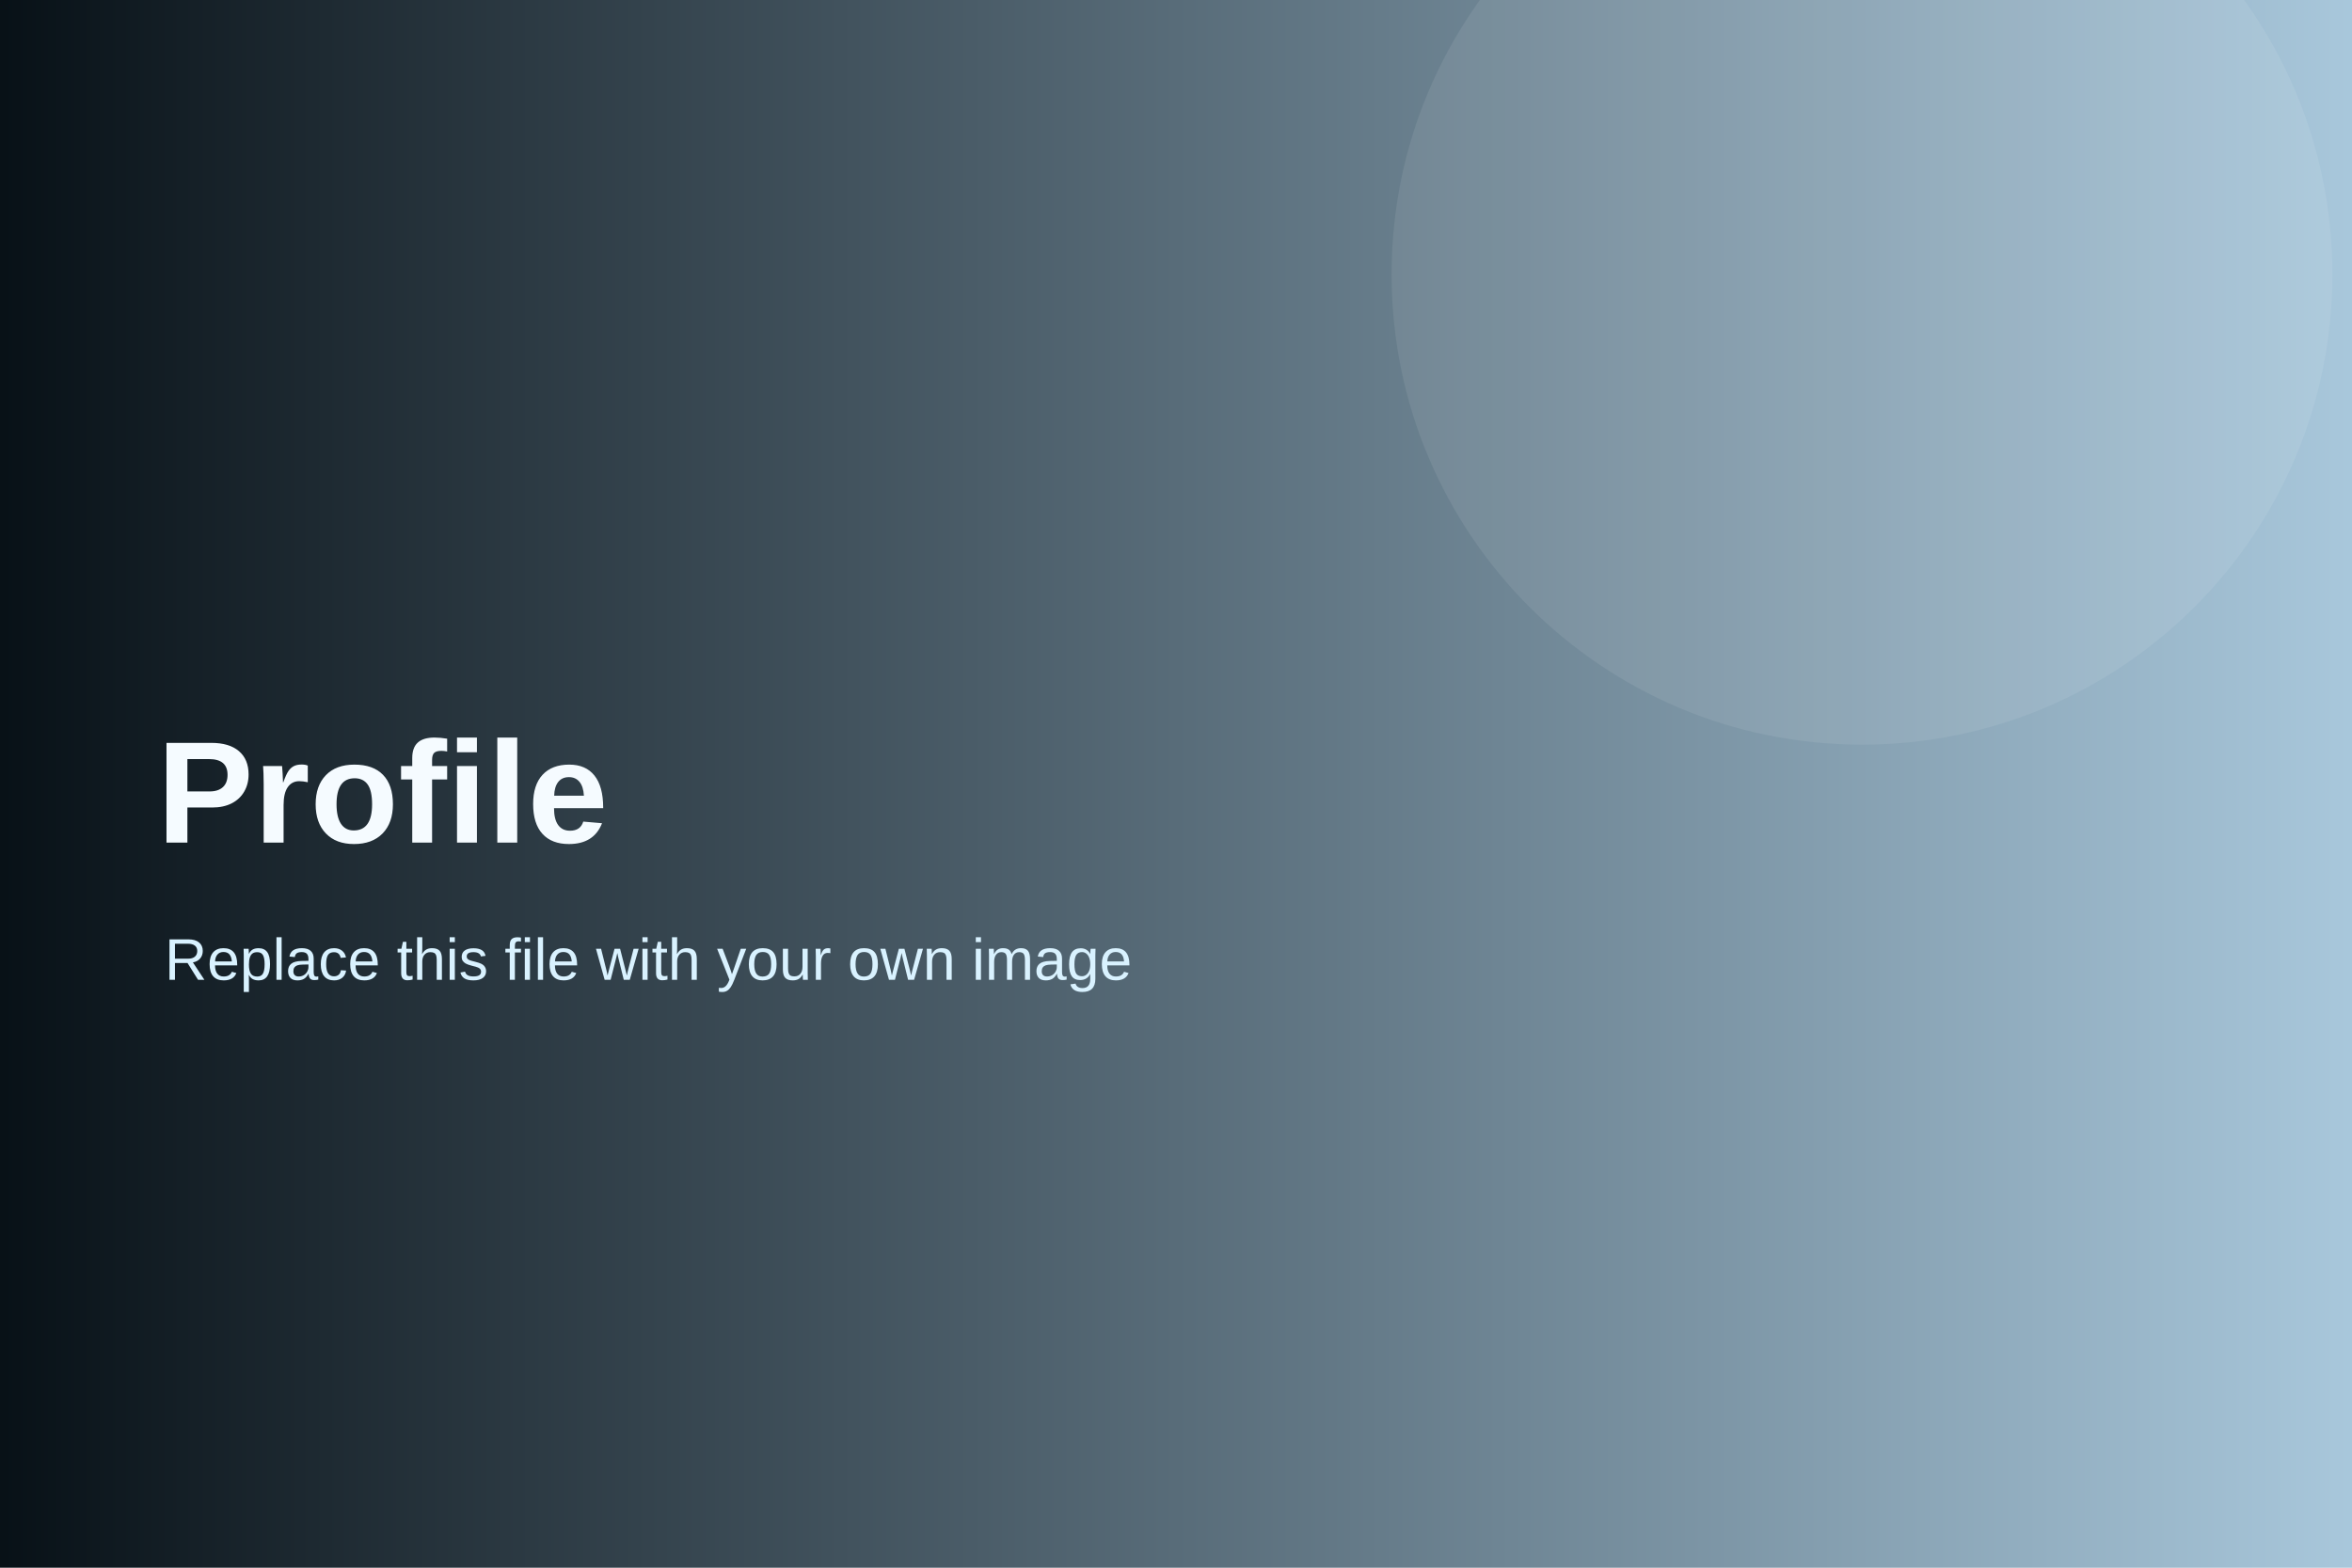
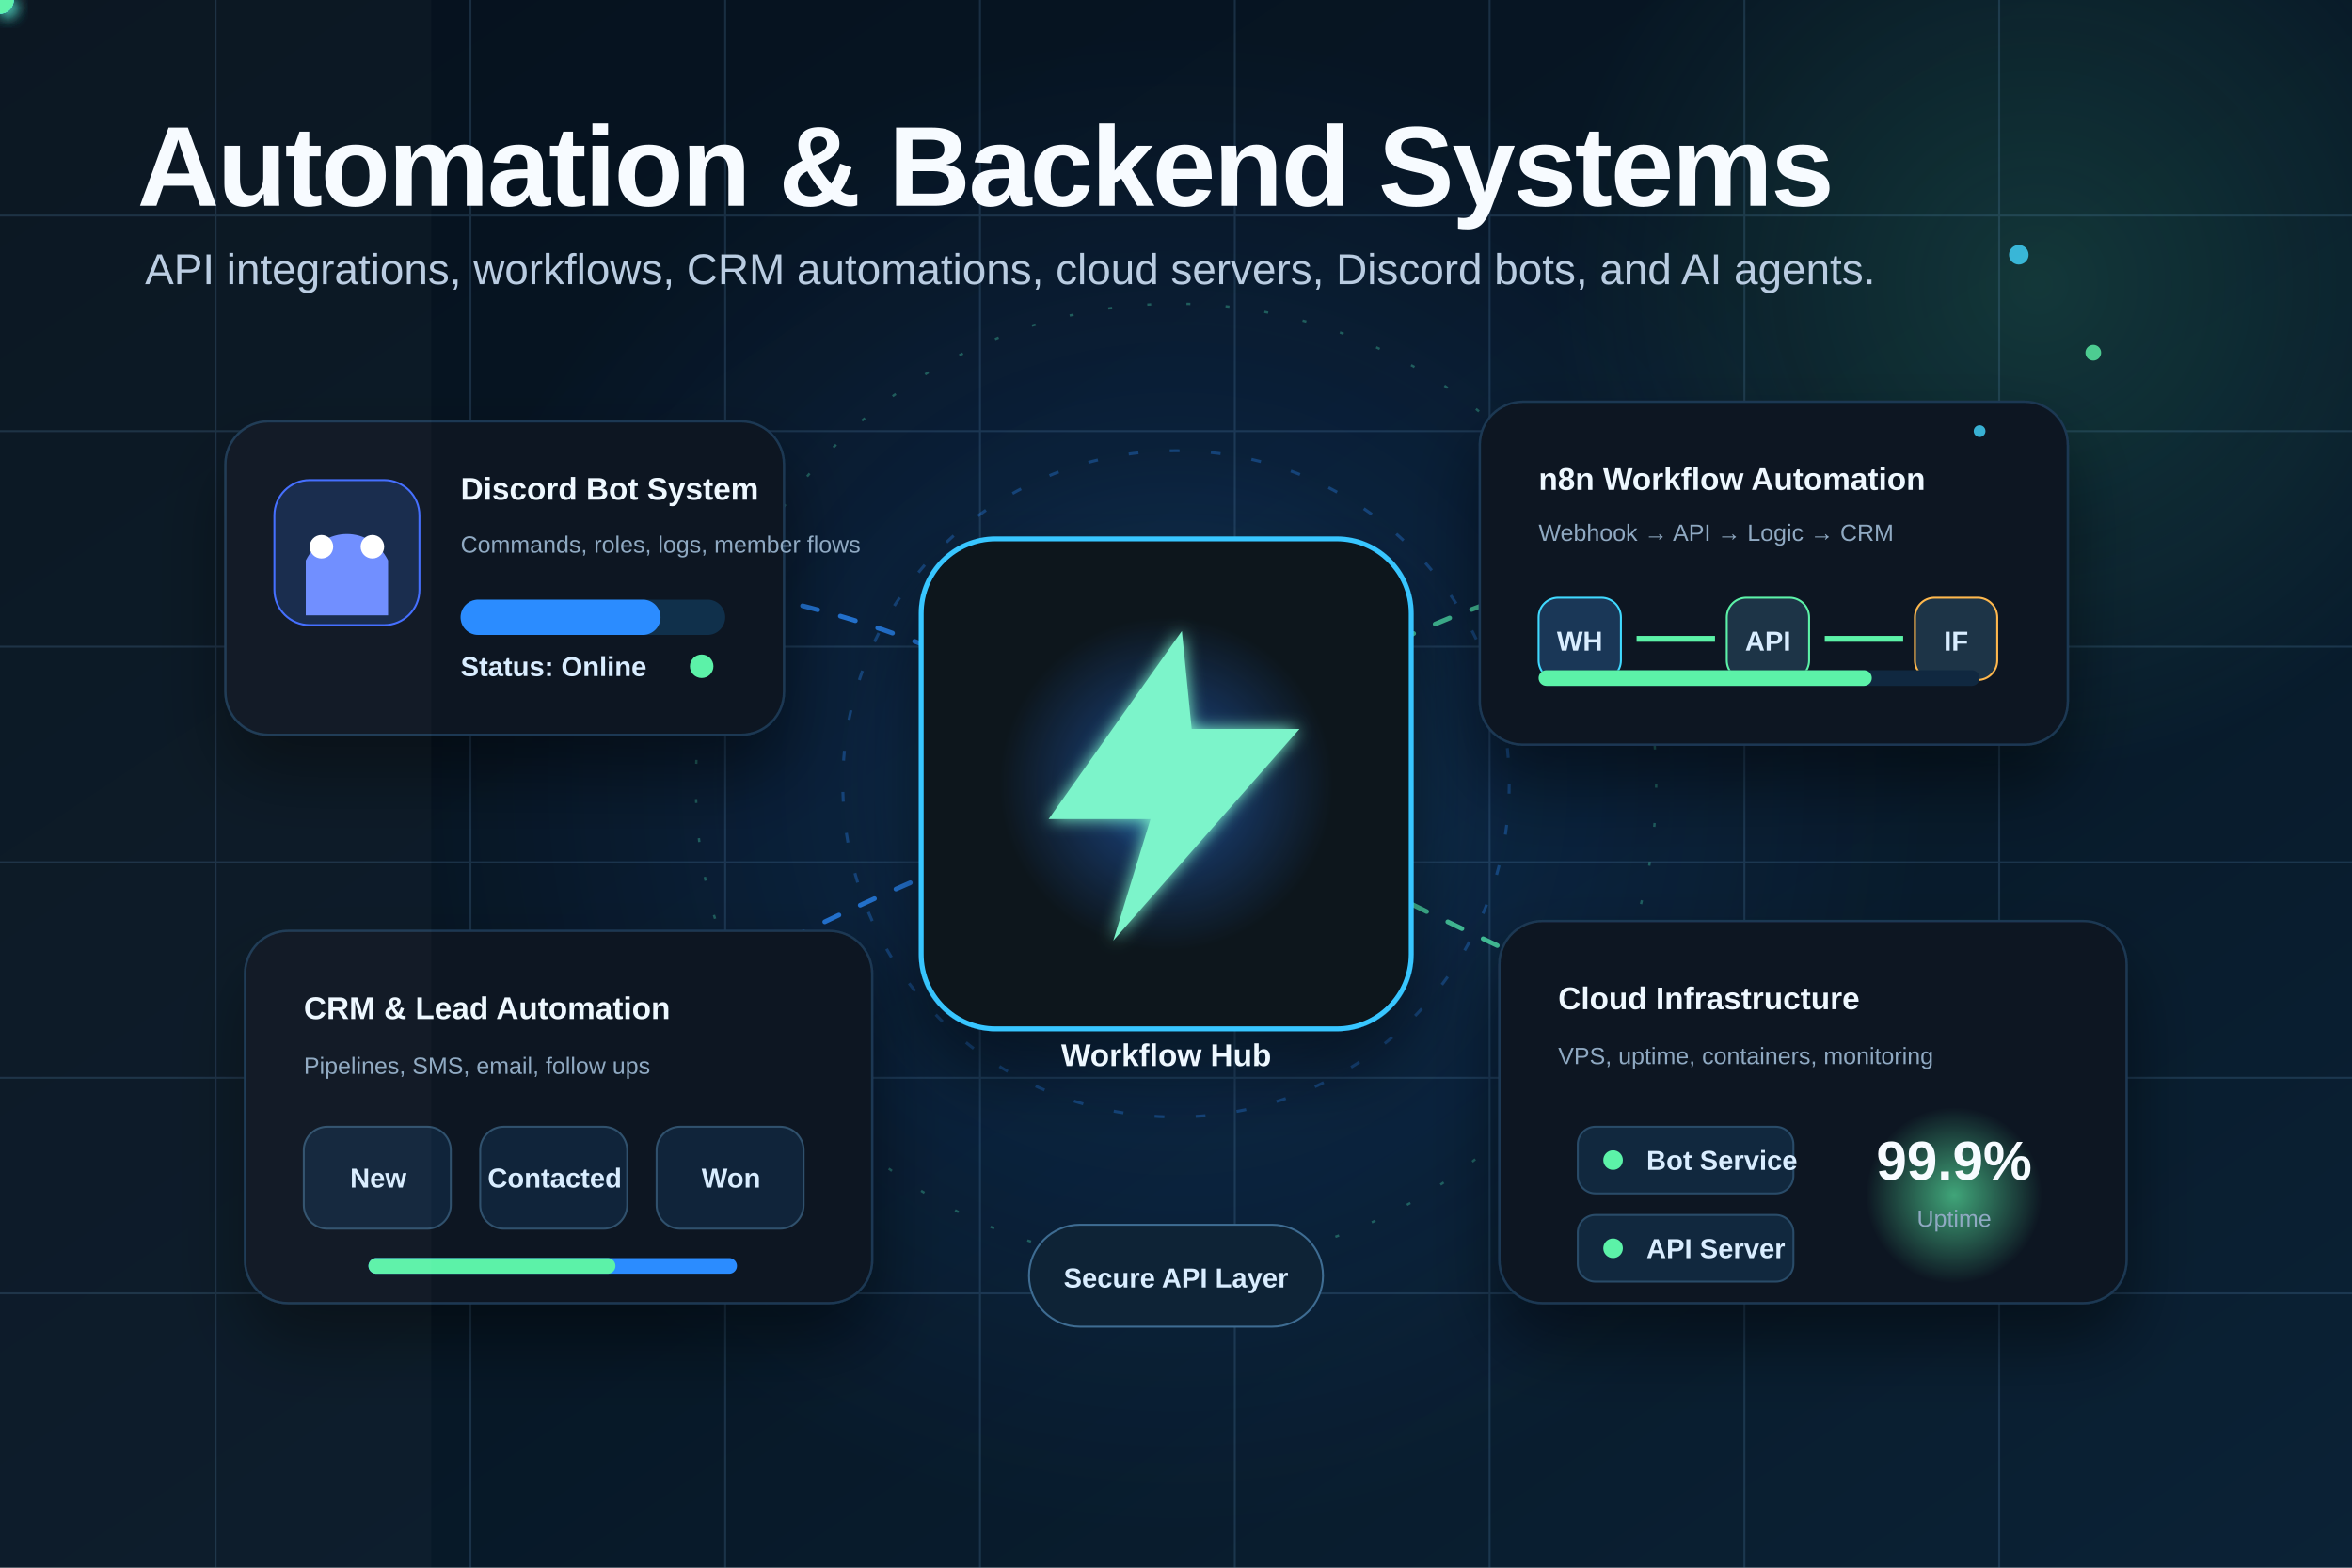
- <svg xmlns="http://www.w3.org/2000/svg" width="1200" height="800" viewBox="0 0 1200 800">
+ <svg xmlns="http://www.w3.org/2000/svg" width="1200" height="800" viewBox="0 0 1200 800" role="img" aria-label="Animated automation and backend systems showcase">
  <defs>
-     <linearGradient id="g" x1="0" x2="1">
-       <stop stop-color="#071016" />
-       <stop offset="1" stop-color="#a9c8dc" />
+     <linearGradient id="bg" x1="0" y1="0" x2="1" y2="1">
+       <stop offset="0" stop-color="#06111d" />
+       <stop offset="0.55" stop-color="#071827" />
+       <stop offset="1" stop-color="#0b2236" />
    </linearGradient>
+     <radialGradient id="glowBlue" cx="50%" cy="50%" r="50%">
+       <stop offset="0" stop-color="#42d7ff" stop-opacity="0.75" />
+       <stop offset="0.45" stop-color="#2b7dff" stop-opacity="0.28" />
+       <stop offset="1" stop-color="#2b7dff" stop-opacity="0" />
+     </radialGradient>
+     <radialGradient id="glowGreen" cx="50%" cy="50%" r="50%">
+       <stop offset="0" stop-color="#5cf2a8" stop-opacity="0.65" />
+       <stop offset="1" stop-color="#5cf2a8" stop-opacity="0" />
+     </radialGradient>
+     <filter id="softShadow" x="-30%" y="-30%" width="160%" height="160%">
+       <feDropShadow dx="0" dy="20" stdDeviation="18" flood-color="#000" flood-opacity="0.45" />
+     </filter>
+     <filter id="neon" x="-50%" y="-50%" width="200%" height="200%">
+       <feGaussianBlur stdDeviation="4" result="blur" />
+       <feMerge>
+         <feMergeNode in="blur" />
+         <feMergeNode in="SourceGraphic" />
+       </feMerge>
+     </filter>
+     <style>
+       .title{font:800 58px Arial,Helvetica,sans-serif;letter-spacing:-1px;fill:#f7fbff}.sub{font:400 22px Arial,Helvetica,sans-serif;fill:#b9cce1}.tiny{font:600 14px Arial,Helvetica,sans-serif;fill:#d9edff}.label{font:700 16px Arial,Helvetica,sans-serif;fill:#eef8ff}.muted{font:500 12px Arial,Helvetica,sans-serif;fill:#8fa9c2}.panel{fill:#0b1724;stroke:#1e3852;stroke-width:1.2;rx:22;filter:url(#softShadow)}.chip{fill:#0e2336;stroke:#2e5474;stroke-width:1}.line{fill:none;stroke:#2b8cff;stroke-width:2.4;stroke-linecap:round;stroke-dasharray:8 12;opacity:.75}.line2{stroke:#54f2b6}.node{filter:url(#neon)}
+       @keyframes floatA{0%,100%{transform:translateY(0)}50%{transform:translateY(-16px)}}
+       @keyframes floatB{0%,100%{transform:translateY(0)}50%{transform:translateY(14px)}}
+       @keyframes pulse{0%,100%{opacity:.35;transform:scale(.92)}50%{opacity:1;transform:scale(1.08)}}
+       @keyframes dash{to{stroke-dashoffset:-120}}
+       @keyframes scan{0%{transform:translateX(-260px);opacity:0}20%,70%{opacity:.65}100%{transform:translateX(520px);opacity:0}}
+       @keyframes rise{0%{transform:translateY(40px);opacity:0}20%,80%{opacity:1}100%{transform:translateY(-80px);opacity:0}}
+       @keyframes blink{0%,100%{opacity:.35}50%{opacity:1}}
+       @keyframes rotate{to{transform:rotate(360deg)}}
+       @keyframes flowDot1{0%{offset-distance:0%;opacity:0}12%,88%{opacity:1}100%{offset-distance:100%;opacity:0}}
+       .floatA{animation:floatA 5s ease-in-out infinite;transform-box:fill-box;transform-origin:center}.floatB{animation:floatB 6s ease-in-out infinite;transform-box:fill-box;transform-origin:center}.pulse{animation:pulse 2.8s ease-in-out infinite;transform-box:fill-box;transform-origin:center}.dash{animation:dash 4s linear infinite}.scan{animation:scan 4.5s ease-in-out infinite}.rise1{animation:rise 5s linear infinite}.rise2{animation:rise 5.8s linear infinite 1s}.blink{animation:blink 2s ease-in-out infinite}.spin{animation:rotate 22s linear infinite;transform-box:fill-box;transform-origin:center}.dotPath{offset-path:path('M 595 400 C 500 330, 430 310, 340 295');animation:flowDot1 3.5s linear infinite}.dotPath2{offset-path:path('M 595 400 C 690 330, 760 300, 850 285');animation:flowDot1 3.8s linear infinite .4s}.dotPath3{offset-path:path('M 595 400 C 480 440, 390 480, 285 545');animation:flowDot1 4s linear infinite .8s}.dotPath4{offset-path:path('M 595 400 C 700 450, 790 500, 910 545');animation:flowDot1 4.2s linear infinite 1.2s}
+     </style>
  </defs>
-   <rect width="1200" height="800" fill="url(#g)" />
-   <circle cx="950" cy="140" r="240" fill="#ffffff" opacity=".08" />
-   <text x="80" y="430" font-family="Arial" font-size="74" font-weight="700" fill="#f5fbff">Profile</text>
-   <text x="84" y="500" font-family="Arial" font-size="30" fill="#d9f2ff">Replace this file with your own image</text>
+   <rect width="1200" height="800" fill="url(#bg)" />
+   <circle cx="600" cy="400" r="380" fill="url(#glowBlue)" opacity="0.35" />
+   <circle cx="1040" cy="145" r="250" fill="url(#glowGreen)" opacity="0.22" />
+   <g opacity="0.18">
+     <path d="M0 110H1200M0 220H1200M0 330H1200M0 440H1200M0 550H1200M0 660H1200" stroke="#6ea8d8" />
+     <path d="M110 0V800M240 0V800M370 0V800M500 0V800M630 0V800M760 0V800M890 0V800M1020 0V800" stroke="#6ea8d8" />
+   </g>
+   <text x="70" y="105" class="title">Automation &amp; Backend Systems</text>
+   <text x="74" y="145" class="sub">API integrations, workflows, CRM automations, cloud servers, Discord bots, and AI agents.</text>
+   <g class="spin" opacity=".32">
+     <circle cx="600" cy="400" r="170" fill="none" stroke="#2b8cff" stroke-width="1.5" stroke-dasharray="5 16" />
+     <circle cx="600" cy="400" r="245" fill="none" stroke="#4ee8ba" stroke-width="1.2" stroke-dasharray="2 18" />
+   </g>
+   <path class="line dash" d="M595 400 C500 330 430 310 340 295" />
+   <path class="line line2 dash" d="M595 400 C690 330 760 300 850 285" />
+   <path class="line dash" d="M595 400 C480 440 390 480 285 545" />
+   <path class="line line2 dash" d="M595 400 C700 450 790 500 910 545" />
+   <circle r="7" fill="#42d7ff" class="dotPath node" />
+   <circle r="7" fill="#5cf2a8" class="dotPath2 node" />
+   <circle r="7" fill="#42d7ff" class="dotPath3 node" />
+   <circle r="7" fill="#5cf2a8" class="dotPath4 node" />
+   <g class="floatA">
+     <rect x="470" y="275" width="250" height="250" rx="38" fill="#08131f" stroke="#37c6ff" stroke-width="2.5" filter="url(#softShadow)" />
+     <circle cx="595" cy="400" r="85" fill="url(#glowBlue)" class="pulse" />
+     <path d="M603 322 L535 418 H587 L568 480 L663 372 H608 Z" fill="#7bf4ca" filter="url(#neon)" />
+     <text x="595" y="544" text-anchor="middle" class="label">Workflow Hub</text>
+   </g>
+   <g class="floatB">
+     <rect x="115" y="215" width="285" height="160" class="panel" />
+     <rect x="140" y="245" width="74" height="74" rx="18" fill="#14284a" stroke="#416cff" />
+     <path d="M156 286c9-18 33-18 42 0v28h-42z" fill="#6e8cff" />
+     <circle cx="164" cy="279" r="6" fill="#fff" />
+     <circle cx="190" cy="279" r="6" fill="#fff" />
+     <text x="235" y="255" class="label">Discord Bot System</text>
+     <text x="235" y="282" class="muted">Commands, roles, logs, member flows</text>
+     <rect x="235" y="306" width="135" height="18" rx="9" fill="#10304b" />
+     <rect x="235" y="306" width="102" height="18" rx="9" fill="#2b8cff" />
+     <text x="235" y="345" class="tiny">Status: Online</text>
+     <circle cx="358" cy="340" r="6" fill="#5cf2a8" class="blink" />
+   </g>
+   <g class="floatA">
+     <rect x="755" y="205" width="300" height="175" class="panel" />
+     <text x="785" y="250" class="label">n8n Workflow Automation</text>
+     <text x="785" y="276" class="muted">Webhook → API → Logic → CRM</text>
+     <g transform="translate(785 305)">
+       <rect width="42" height="42" rx="10" fill="#1a3757" stroke="#40d9ff" />
+       <text x="21" y="27" text-anchor="middle" class="tiny">WH</text>
+       <path d="M50 21H90" stroke="#5cf2a8" stroke-width="3" />
+       <rect x="96" width="42" height="42" rx="10" fill="#1d3447" stroke="#5cf2a8" />
+       <text x="117" y="27" text-anchor="middle" class="tiny">API</text>
+       <path d="M146 21H186" stroke="#5cf2a8" stroke-width="3" />
+       <rect x="192" width="42" height="42" rx="10" fill="#1d3447" stroke="#ffb84d" />
+       <text x="213" y="27" text-anchor="middle" class="tiny">IF</text>
+     </g>
+     <rect x="785" y="342" width="225" height="8" rx="4" fill="#102840" />
+     <rect x="785" y="342" width="170" height="8" rx="4" fill="#5cf2a8" class="scan" />
+   </g>
+   <g class="floatB">
+     <rect x="125" y="475" width="320" height="190" class="panel" />
+     <text x="155" y="520" class="label">CRM &amp; Lead Automation</text>
+     <text x="155" y="548" class="muted">Pipelines, SMS, email, follow ups</text>
+     <rect x="155" y="575" width="75" height="52" rx="12" fill="#10243a" stroke="#30516d" />
+     <text x="193" y="606" text-anchor="middle" class="tiny">New</text>
+     <rect x="245" y="575" width="75" height="52" rx="12" fill="#10243a" stroke="#30516d" />
+     <text x="283" y="606" text-anchor="middle" class="tiny">Contacted</text>
+     <rect x="335" y="575" width="75" height="52" rx="12" fill="#10243a" stroke="#30516d" />
+     <text x="373" y="606" text-anchor="middle" class="tiny">Won</text>
+     <path d="M192 646h180" stroke="#2b8cff" stroke-width="8" stroke-linecap="round" />
+     <path d="M192 646h118" stroke="#5cf2a8" stroke-width="8" stroke-linecap="round" class="pulse" />
+   </g>
+   <g class="floatA">
+     <rect x="765" y="470" width="320" height="195" class="panel" />
+     <text x="795" y="515" class="label">Cloud Infrastructure</text>
+     <text x="795" y="543" class="muted">VPS, uptime, containers, monitoring</text>
+     <g transform="translate(805 575)">
+       <rect width="110" height="34" rx="9" fill="#11283e" stroke="#294b68" />
+       <circle cx="18" cy="17" r="5" fill="#5cf2a8" class="blink" />
+       <text x="35" y="22" class="tiny">Bot Service</text>
+       <rect y="45" width="110" height="34" rx="9" fill="#11283e" stroke="#294b68" />
+       <circle cx="18" cy="62" r="5" fill="#5cf2a8" class="blink" />
+       <text x="35" y="67" class="tiny">API Server</text>
+     </g>
+     <g transform="translate(955 568)">
+       <circle cx="42" cy="42" r="45" fill="url(#glowGreen)" class="pulse" />
+       <text x="42" y="34" text-anchor="middle" fill="#f7fbff" font-family="Arial" font-size="28" font-weight="800">99.9%</text>
+       <text x="42" y="58" text-anchor="middle" class="muted">Uptime</text>
+     </g>
+   </g>
+   <g>
+     <rect x="525" y="625" width="150" height="52" rx="26" fill="#0e2336" stroke="#3e6c92" />
+     <text x="600" y="657" text-anchor="middle" class="tiny">Secure API Layer</text>
+   </g>
+   <g opacity=".8">
+     <circle cx="1030" cy="130" r="5" fill="#42d7ff" class="rise1" />
+     <circle cx="1068" cy="180" r="4" fill="#5cf2a8" class="rise2" />
+     <circle cx="1010" cy="220" r="3" fill="#42d7ff" class="rise2" />
+     <rect x="0" y="0" width="220" height="800" fill="#fff" opacity=".03" class="scan" />
+   </g>
</svg>
